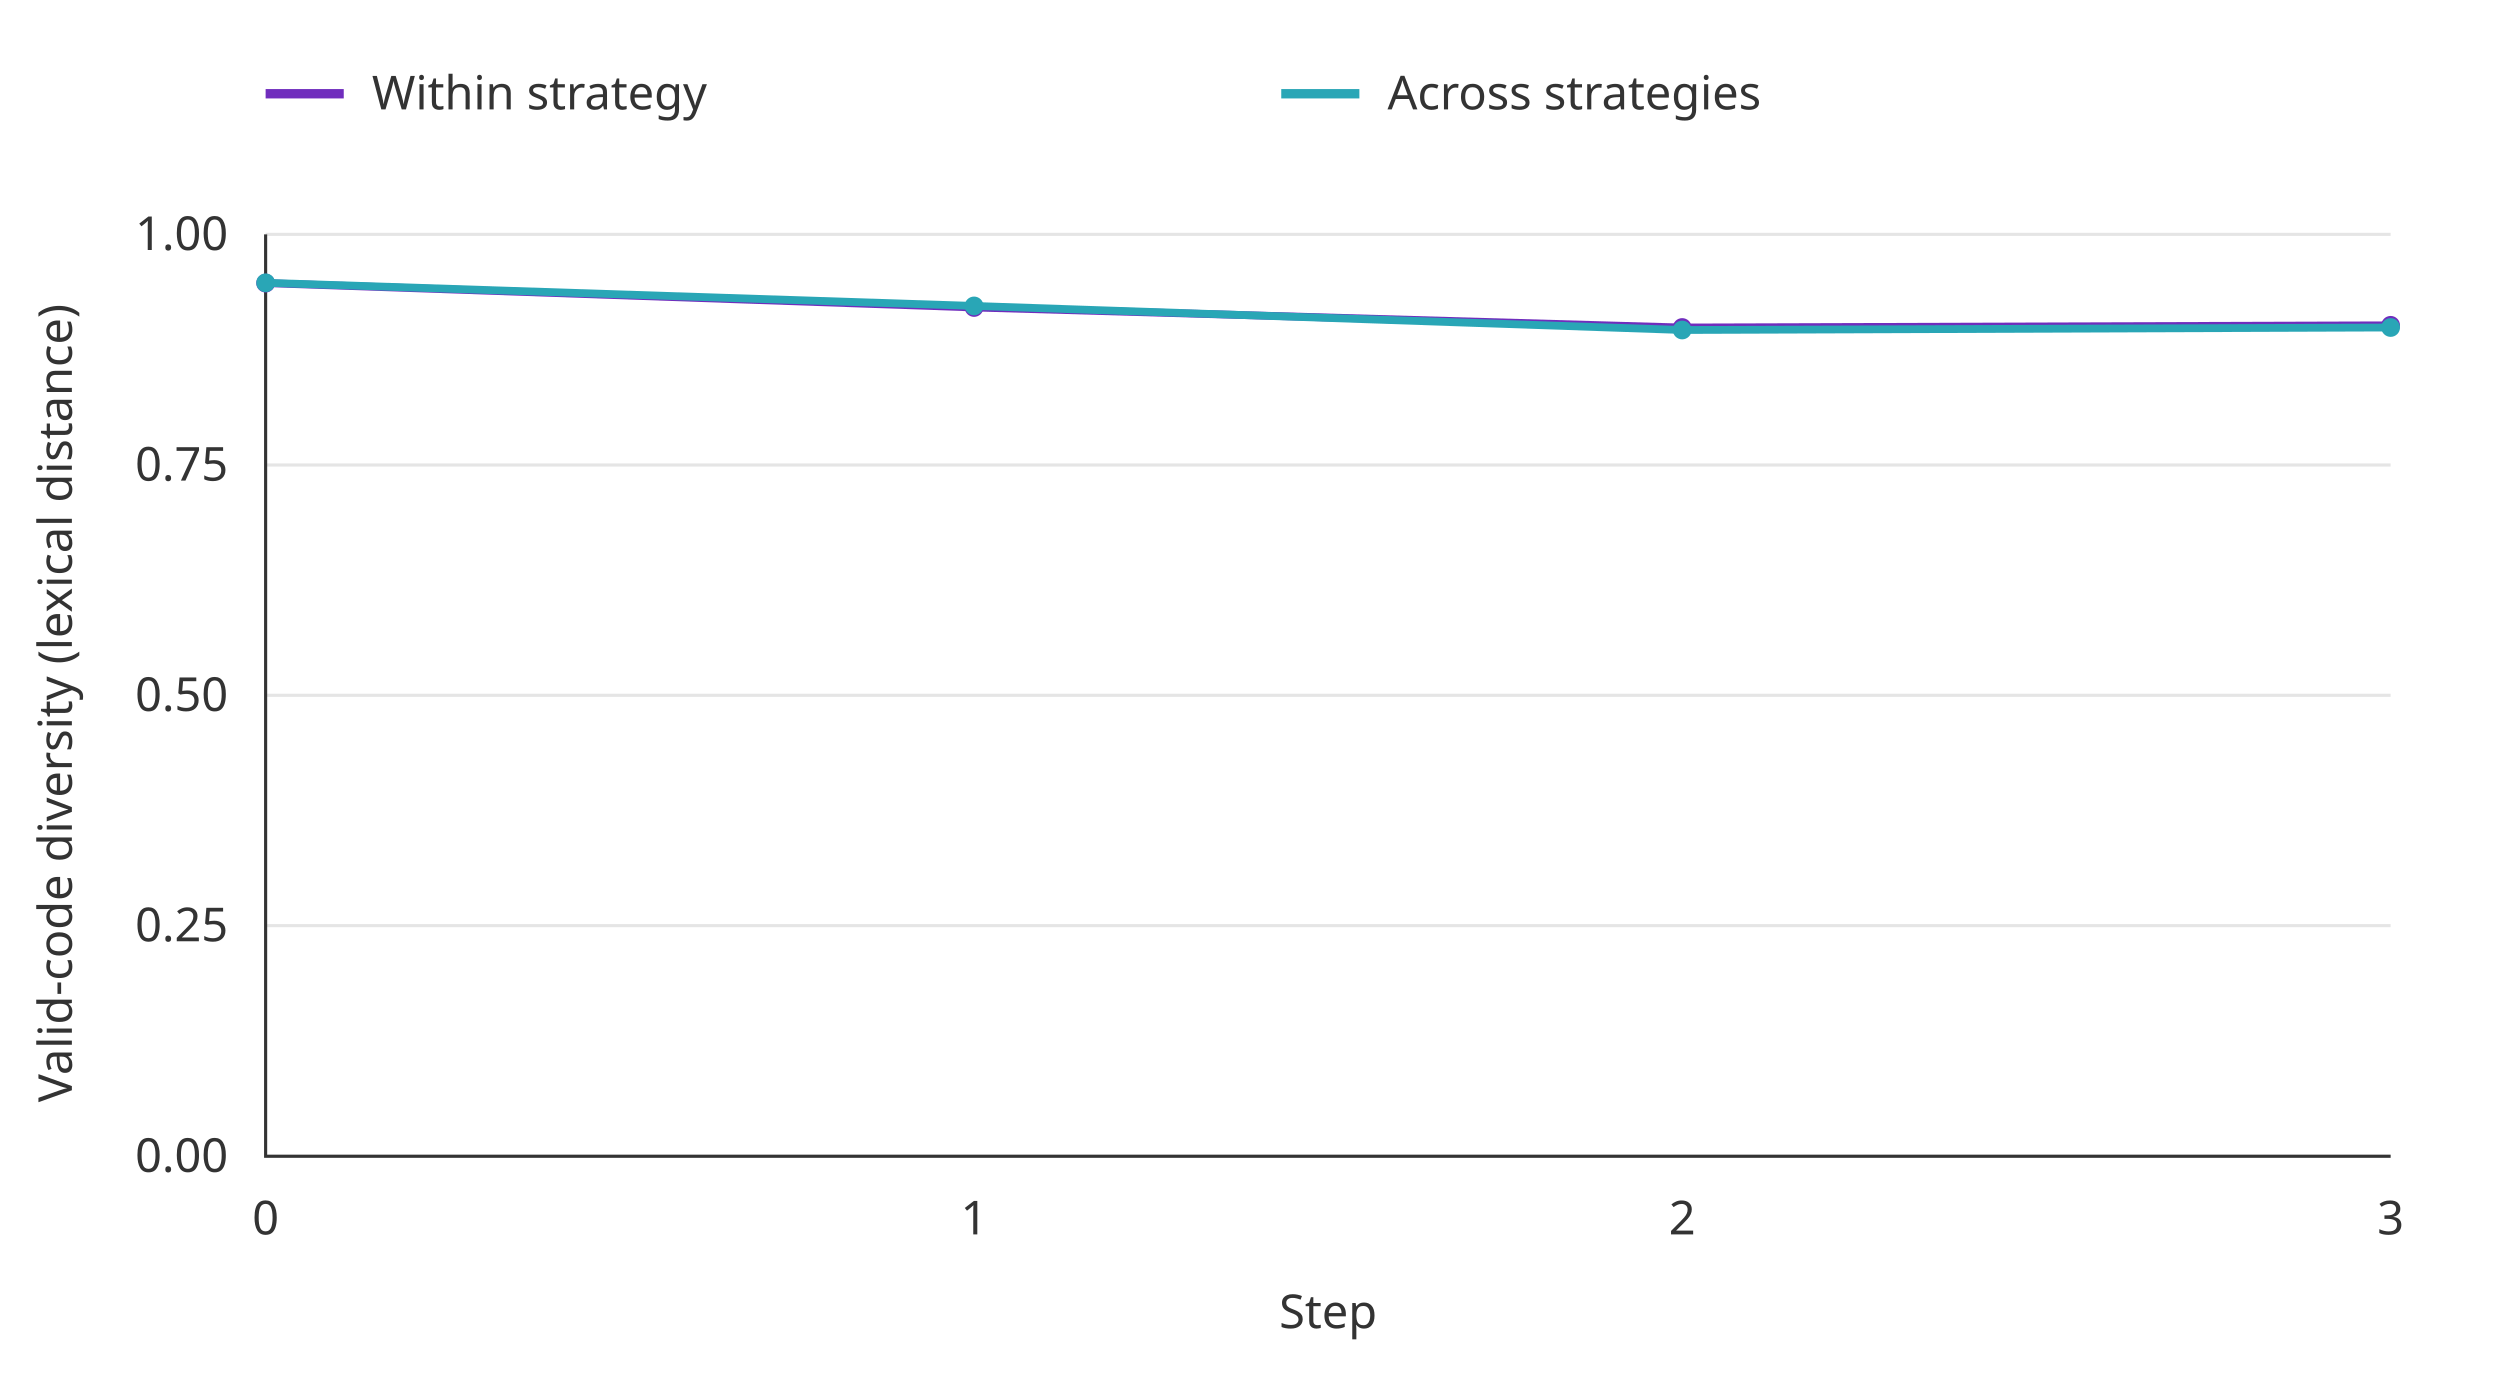
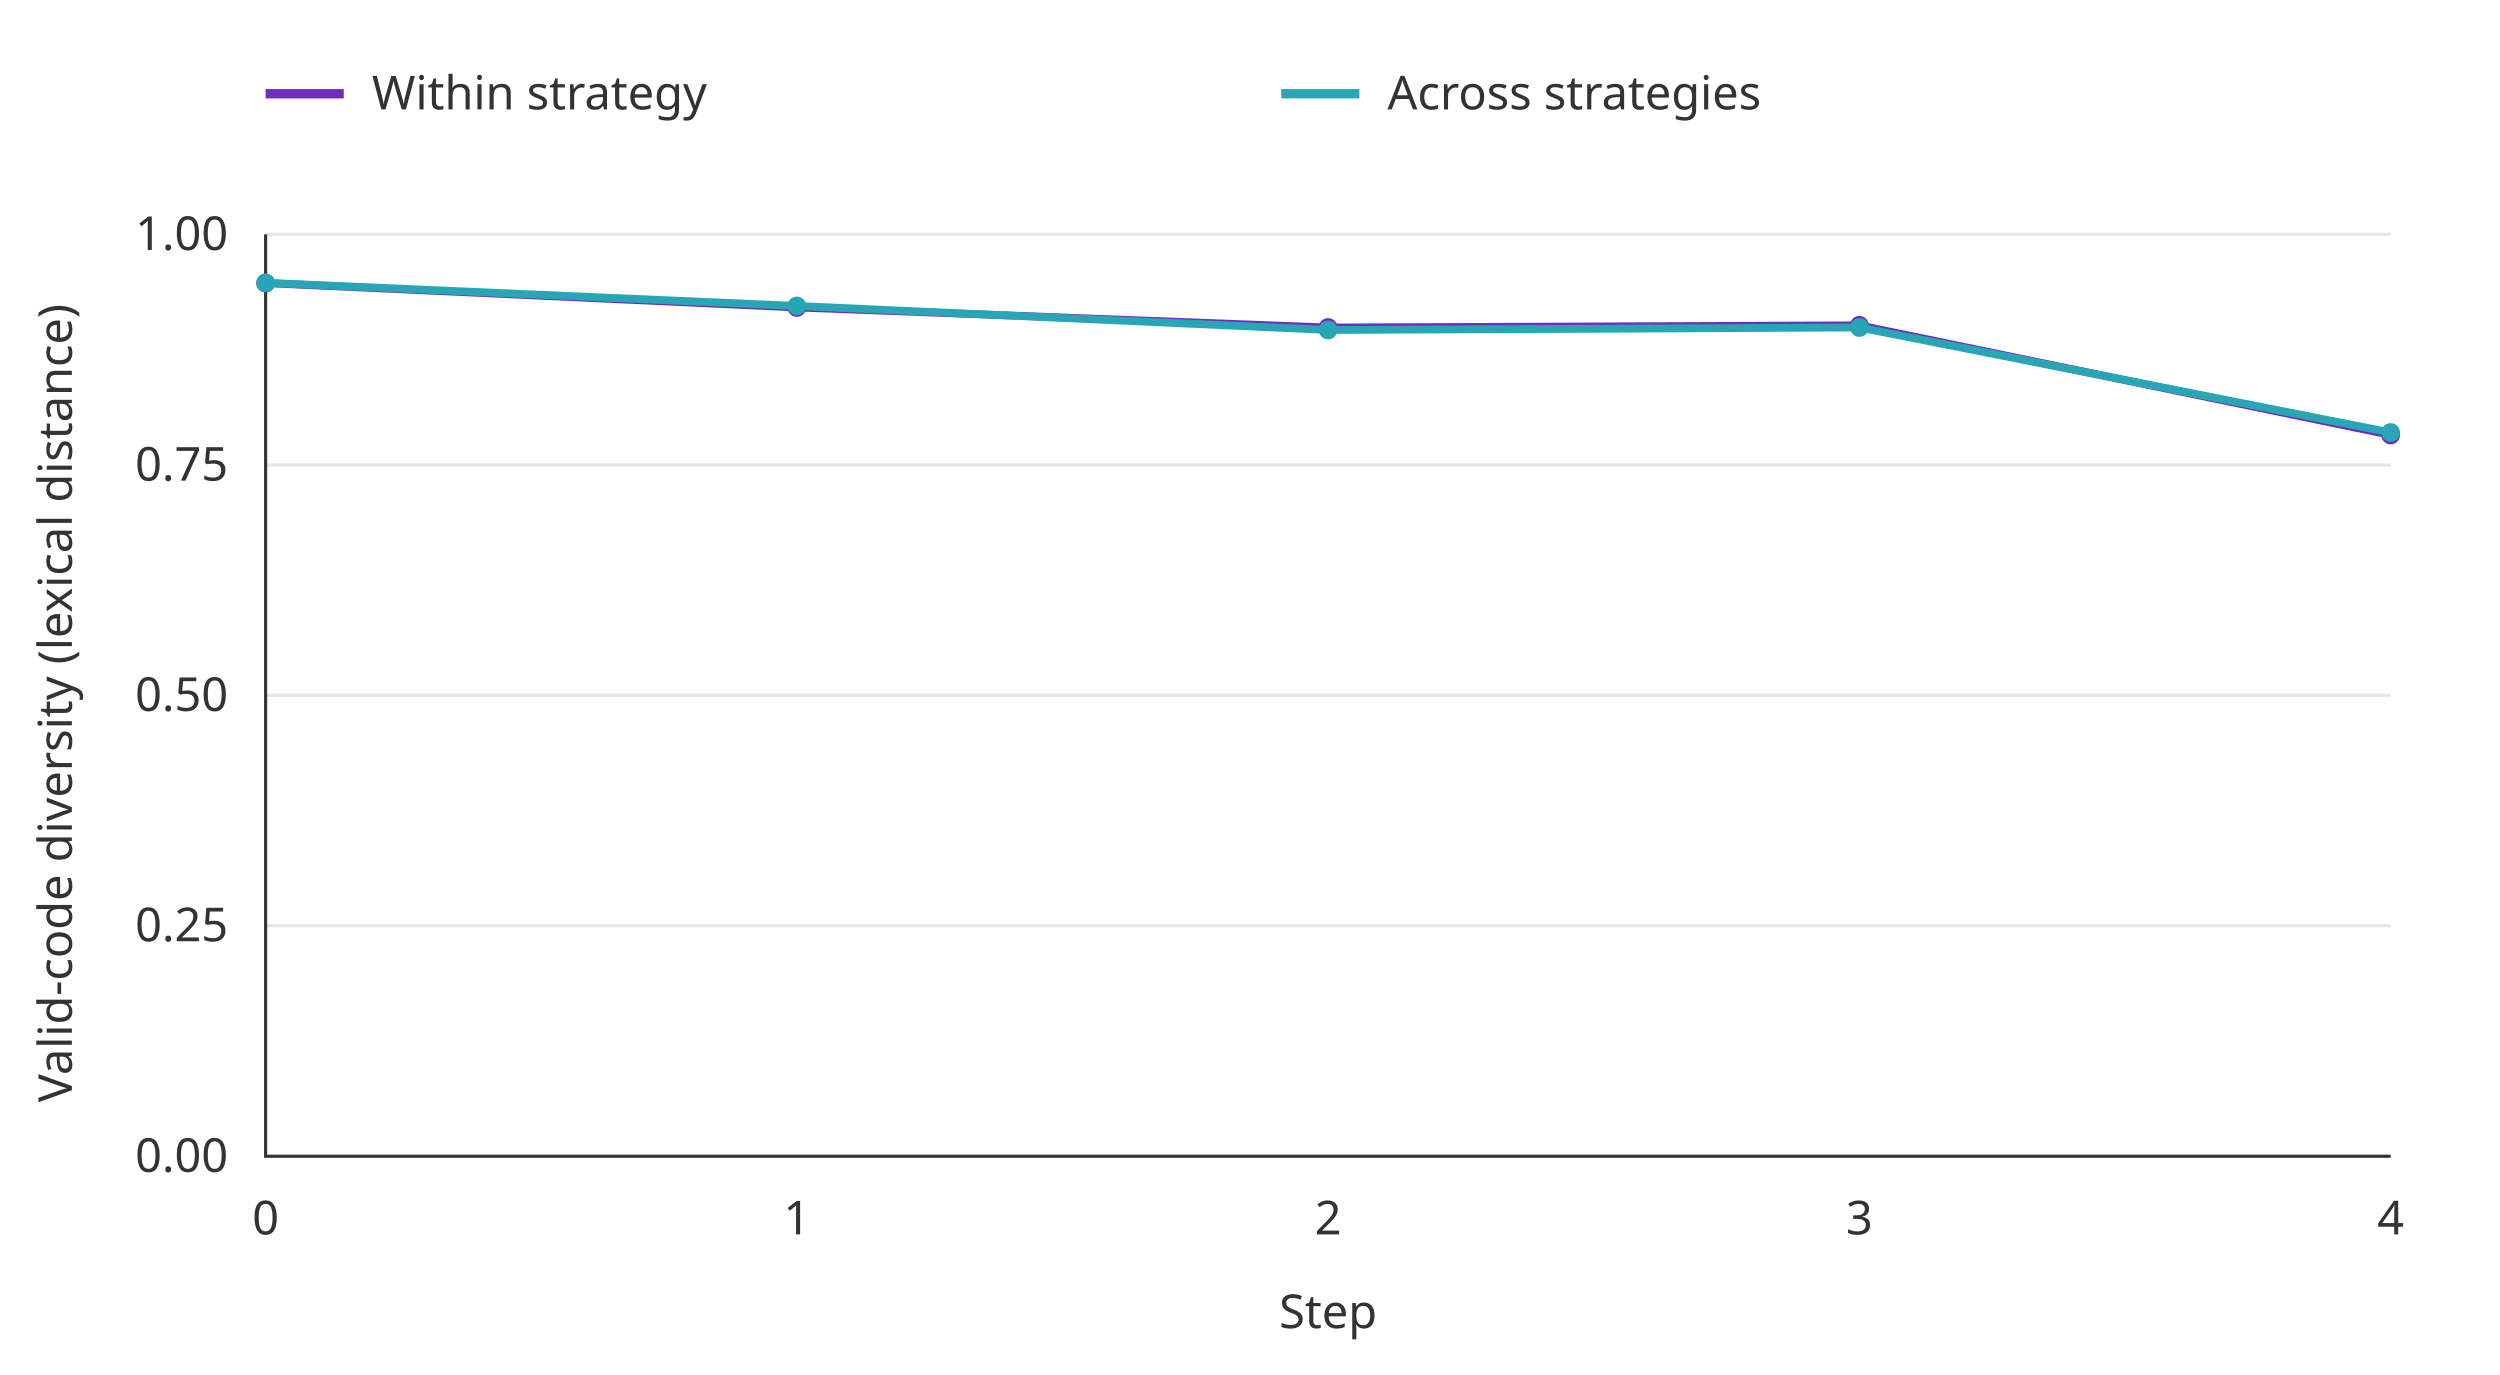
<svg xmlns="http://www.w3.org/2000/svg" width="800" height="440" viewBox="0 0 800 440">
  <rect width="100%" height="100%" fill="white" />
  <g font-family="sans-serif" font-size="15" fill="#333">
    <path d="M85,370.0 H765" stroke="#e5e5e5" />
    <text x="73" y="375.0" text-anchor="end">0.00</text>
    <path d="M85,296.2 H765" stroke="#e5e5e5" />
    <text x="73" y="301.2" text-anchor="end">0.25</text>
    <path d="M85,222.5 H765" stroke="#e5e5e5" />
    <text x="73" y="227.5" text-anchor="end">0.50</text>
    <path d="M85,148.8 H765" stroke="#e5e5e5" />
    <text x="73" y="153.8" text-anchor="end">0.75</text>
    <path d="M85,75.0 H765" stroke="#e5e5e5" />
    <text x="73" y="80.0" text-anchor="end">1.00</text>
    <text x="85.0" y="395" text-anchor="middle">0</text>
-     <text x="311.7" y="395" text-anchor="middle">1</text>
-     <text x="538.3" y="395" text-anchor="middle">2</text>
-     <text x="765.0" y="395" text-anchor="middle">3</text>
+     <text x="255.0" y="395" text-anchor="middle">1</text>
+     <text x="425.0" y="395" text-anchor="middle">2</text>
+     <text x="595.0" y="395" text-anchor="middle">3</text>
+     <text x="765.0" y="395" text-anchor="middle">4</text>
    <path d="M85,75 V370 H765" fill="none" stroke="#333" />
    <text x="425" y="425" text-anchor="middle">Step</text>
    <text transform="translate(23,225) rotate(-90)" text-anchor="middle">Valid-code diversity (lexical distance)</text>
    <path d="M85,30 h25" stroke="#702dbd" stroke-width="3" />
    <text x="119" y="35">Within strategy</text>
    <circle cx="85.0" cy="90.6" r="3" fill="#702dbd" />
-     <circle cx="311.7" cy="98.4" r="3" fill="#702dbd" />
-     <circle cx="538.3" cy="104.8" r="3" fill="#702dbd" />
-     <circle cx="765.0" cy="104.1" r="3" fill="#702dbd" />
-     <polyline points="85.0,90.6 311.7,98.4 538.3,104.8 765.0,104.1" fill="none" stroke="#702dbd" stroke-width="2.5" />
+     <circle cx="255.0" cy="98.4" r="3" fill="#702dbd" />
+     <circle cx="425.0" cy="104.8" r="3" fill="#702dbd" />
+     <circle cx="595.0" cy="104.1" r="3" fill="#702dbd" />
+     <circle cx="765.0" cy="139.2" r="3" fill="#702dbd" />
+     <polyline points="85.0,90.6 255.0,98.4 425.0,104.8 595.0,104.1 765.0,139.2" fill="none" stroke="#702dbd" stroke-width="2.5" />
    <path d="M410,30 h25" stroke="#29a6b6" stroke-width="3" />
    <text x="444" y="35">Across strategies</text>
    <circle cx="85.0" cy="90.5" r="3" fill="#29a6b6" />
-     <circle cx="311.7" cy="97.9" r="3" fill="#29a6b6" />
-     <circle cx="538.3" cy="105.6" r="3" fill="#29a6b6" />
-     <circle cx="765.0" cy="104.8" r="3" fill="#29a6b6" />
-     <polyline points="85.0,90.5 311.7,97.9 538.3,105.6 765.0,104.8" fill="none" stroke="#29a6b6" stroke-width="2.5" />
+     <circle cx="255.0" cy="97.9" r="3" fill="#29a6b6" />
+     <circle cx="425.0" cy="105.6" r="3" fill="#29a6b6" />
+     <circle cx="595.0" cy="104.8" r="3" fill="#29a6b6" />
+     <circle cx="765.0" cy="138.4" r="3" fill="#29a6b6" />
+     <polyline points="85.0,90.5 255.0,97.9 425.0,105.6 595.0,104.8 765.0,138.4" fill="none" stroke="#29a6b6" stroke-width="2.5" />
  </g>
</svg>
